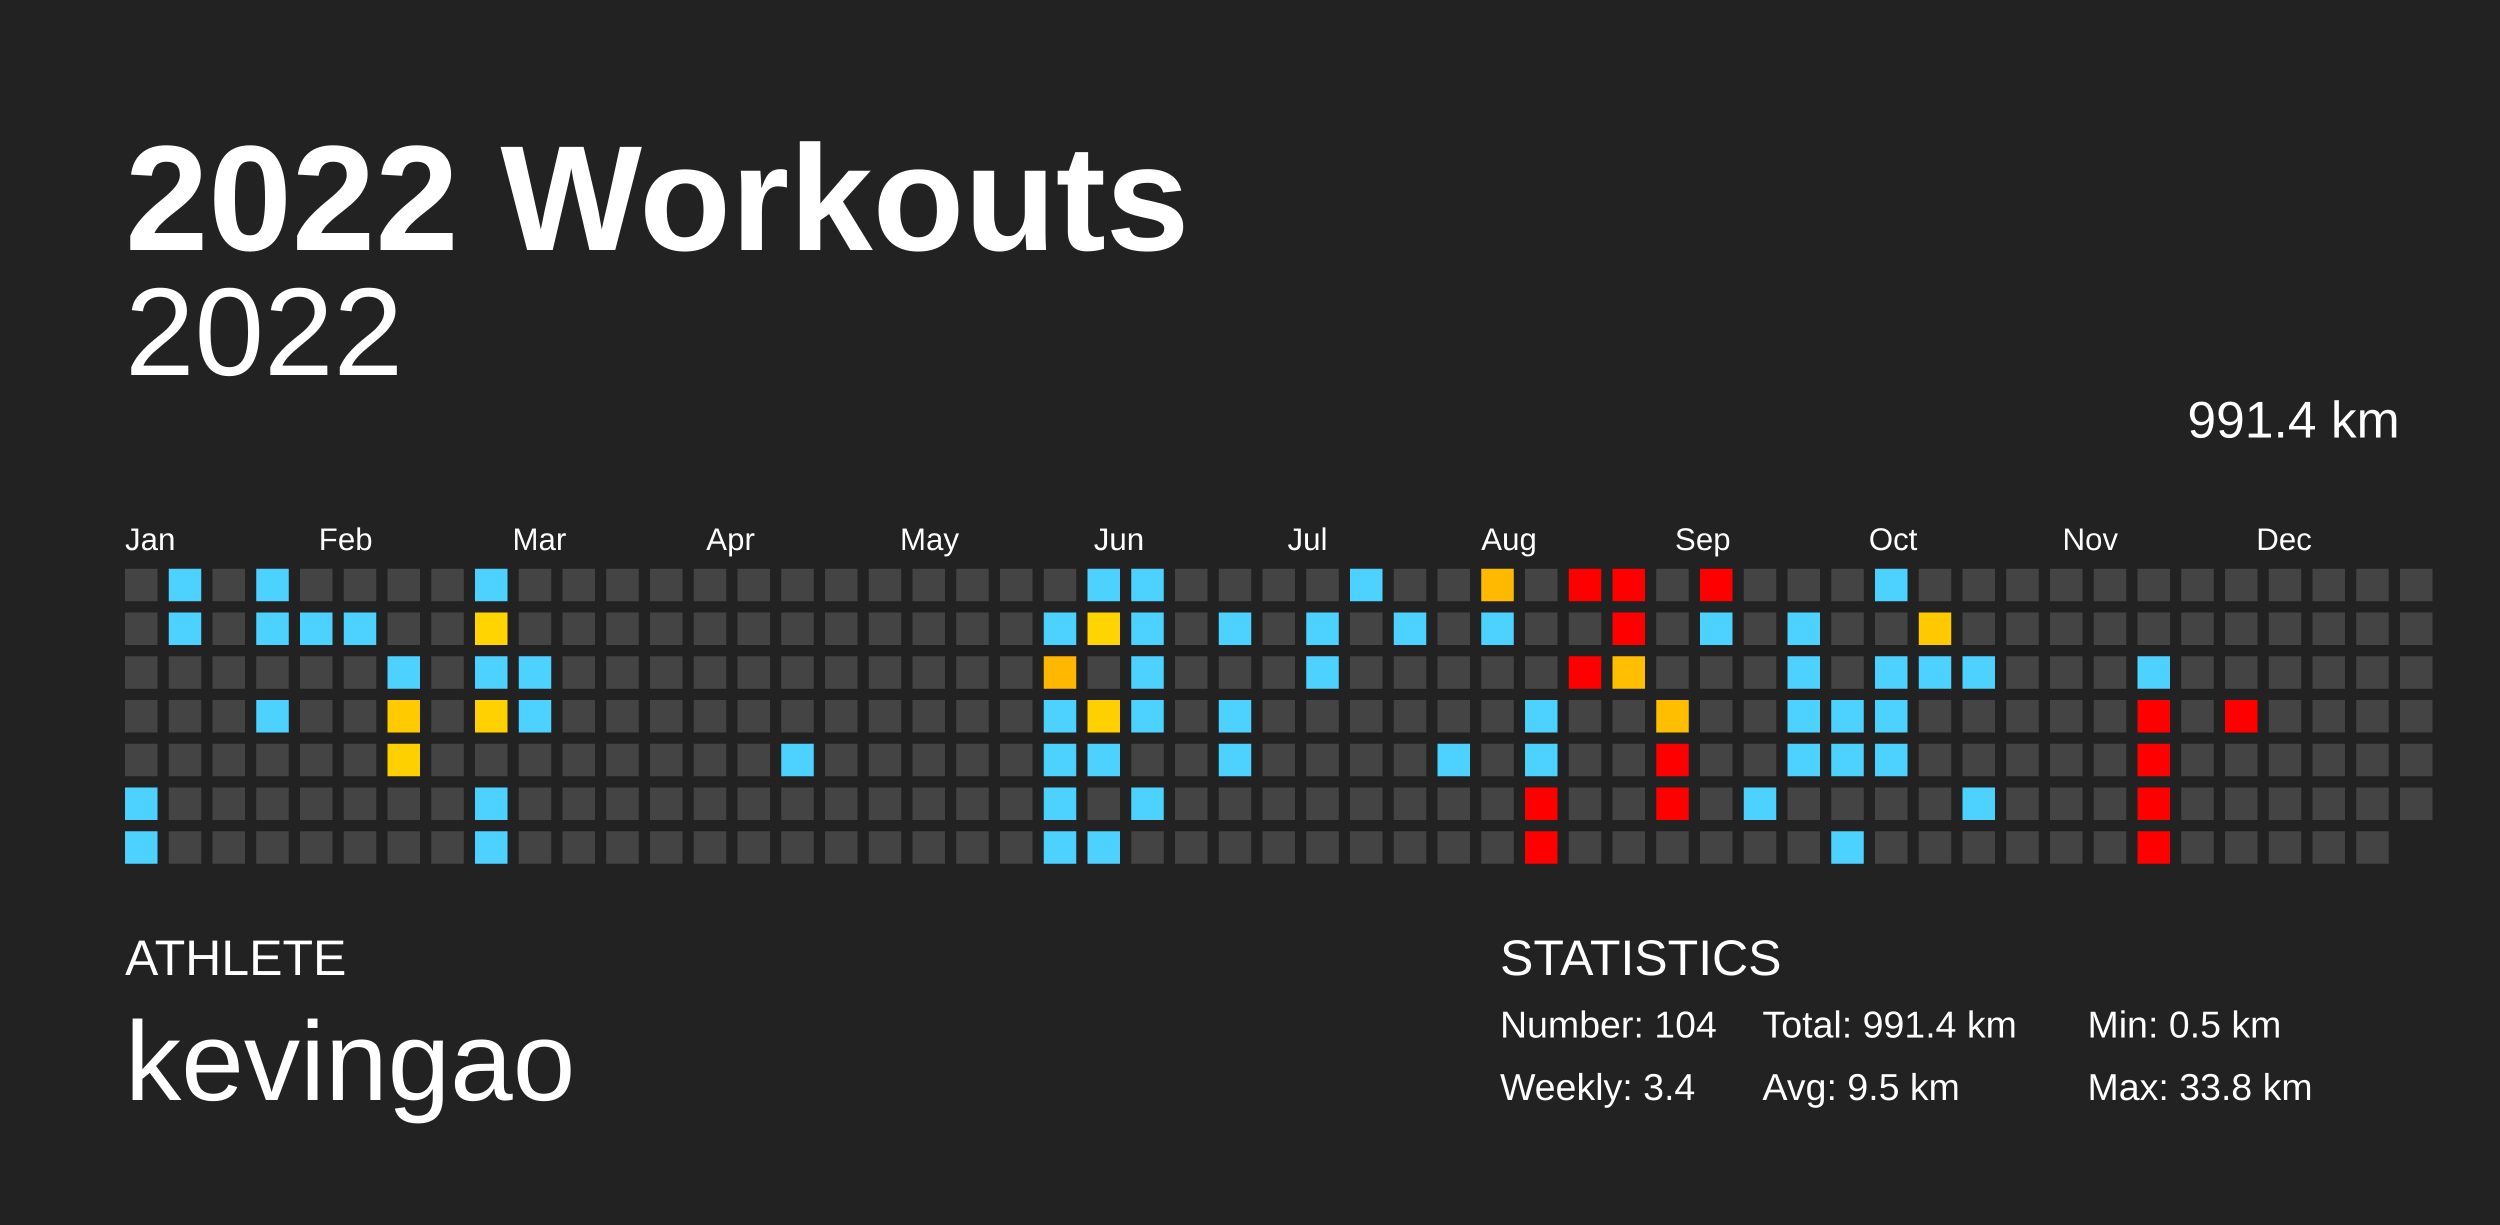
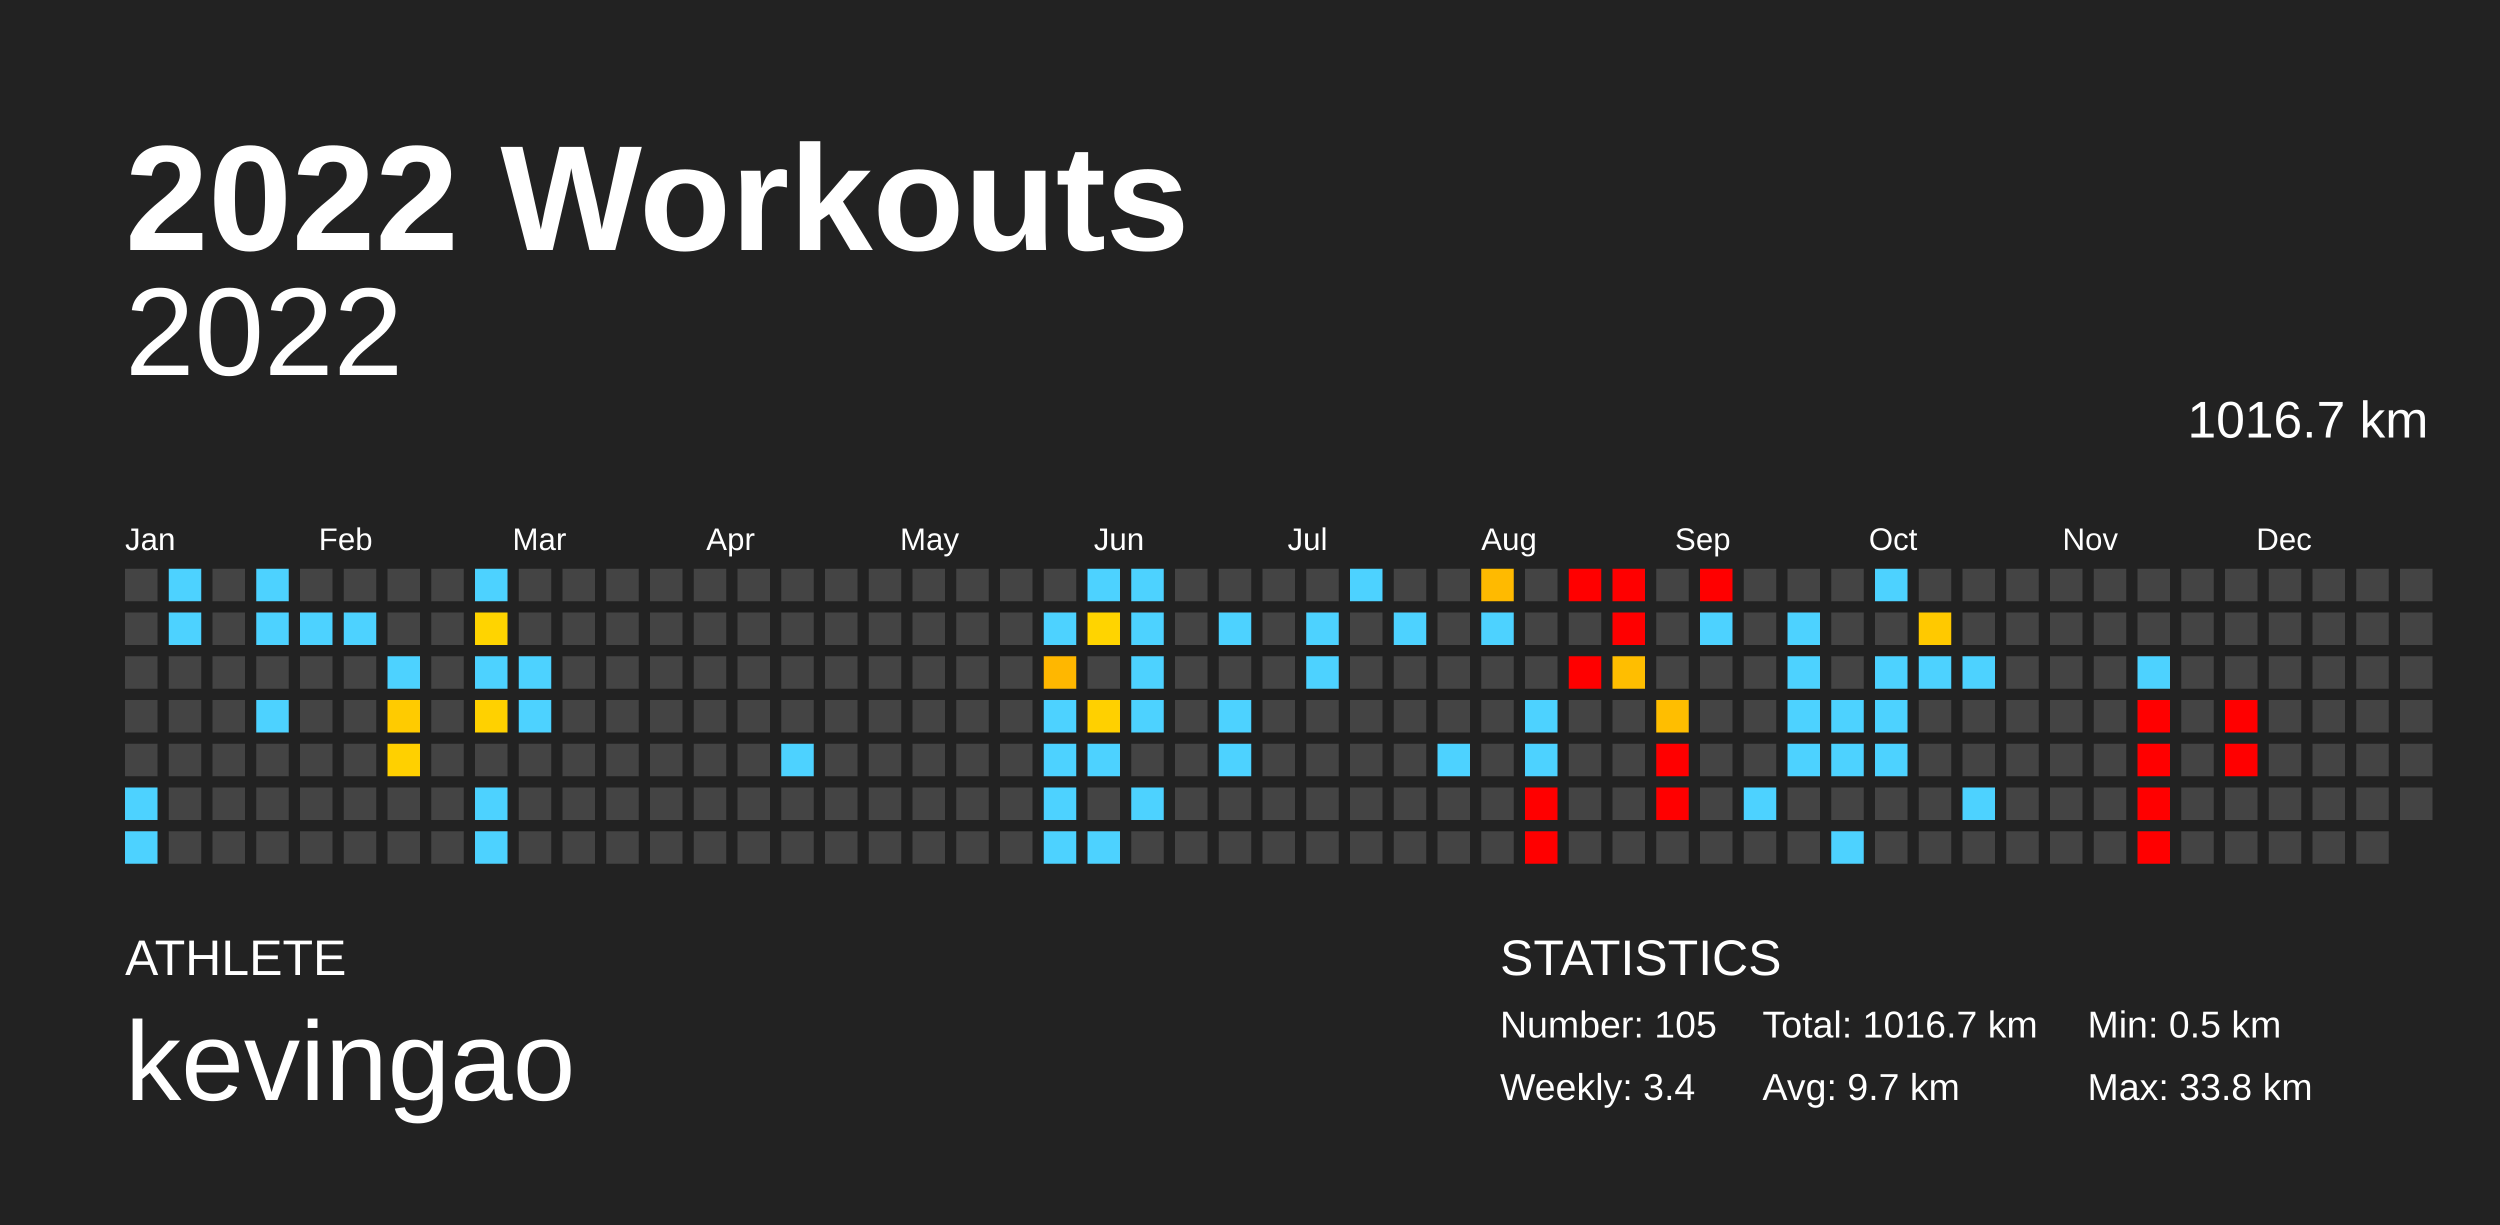
<svg xmlns="http://www.w3.org/2000/svg" baseProfile="full" height="98mm" version="1.1" viewBox="0,0,200,98" width="200mm">
  <defs />
  <rect fill="#222222" height="98" width="200" x="0" y="0" />
  <text fill="#FFFFFF" style="font-size:12px; font-family:Arial; font-weight:bold;" x="10" y="20">2022 Workouts</text>
  <text fill="#FFFFFF" style="font-size:4px; font-family:Arial" x="10" y="78">ATHLETE</text>
  <text fill="#FFFFFF" style="font-size:9px; font-family:Arial" x="10" y="88">kevingao</text>
  <text fill="#FFFFFF" style="font-size:4px; font-family:Arial" x="120" y="78">STATISTICS</text>
-   <text fill="#FFFFFF" style="font-size:3px; font-family:Arial" x="120" y="83">Number: 104</text>
+   <text fill="#FFFFFF" style="font-size:3px; font-family:Arial" x="120" y="83">Number: 105</text>
  <text fill="#FFFFFF" style="font-size:3px; font-family:Arial" x="120" y="88">Weekly: 3.4</text>
-   <text fill="#FFFFFF" style="font-size:3px; font-family:Arial" x="141" y="83">Total: 991.4 km</text>
-   <text fill="#FFFFFF" style="font-size:3px; font-family:Arial" x="141" y="88">Avg: 9.5 km</text>
+   <text fill="#FFFFFF" style="font-size:3px; font-family:Arial" x="141" y="83">Total: 1016.7 km</text>
+   <text fill="#FFFFFF" style="font-size:3px; font-family:Arial" x="141" y="88">Avg: 9.7 km</text>
  <text fill="#FFFFFF" style="font-size:3px; font-family:Arial" x="167" y="83">Min: 0.5 km</text>
  <text fill="#FFFFFF" style="font-size:3px; font-family:Arial" x="167" y="88">Max: 33.8 km</text>
  <text alignment-baseline="hanging" fill="#FFFFFF" style="font-size:10.0px; font-family:Arial;" x="10" y="30">2022</text>
-   <text alignment-baseline="hanging" fill="#FFFFFF" style="font-size:4.125px; font-family:Arial;" x="175" y="35">991.4 km</text>
+   <text alignment-baseline="hanging" fill="#FFFFFF" style="font-size:4.125px; font-family:Arial;" x="175" y="35">1016.7 km</text>
  <text fill="#FFFFFF" style="font-size:2.5px; font-family:Arial" x="10.0" y="44">Jan</text>
  <text fill="#FFFFFF" style="font-size:2.5px; font-family:Arial" x="25.5" y="44">Feb</text>
  <text fill="#FFFFFF" style="font-size:2.5px; font-family:Arial" x="41.0" y="44">Mar</text>
  <text fill="#FFFFFF" style="font-size:2.5px; font-family:Arial" x="56.5" y="44">Apr</text>
  <text fill="#FFFFFF" style="font-size:2.5px; font-family:Arial" x="72.0" y="44">May</text>
  <text fill="#FFFFFF" style="font-size:2.5px; font-family:Arial" x="87.5" y="44">Jun</text>
  <text fill="#FFFFFF" style="font-size:2.5px; font-family:Arial" x="103.0" y="44">Jul</text>
  <text fill="#FFFFFF" style="font-size:2.5px; font-family:Arial" x="118.5" y="44">Aug</text>
  <text fill="#FFFFFF" style="font-size:2.5px; font-family:Arial" x="134.0" y="44">Sep</text>
  <text fill="#FFFFFF" style="font-size:2.5px; font-family:Arial" x="149.5" y="44">Oct</text>
  <text fill="#FFFFFF" style="font-size:2.5px; font-family:Arial" x="165.0" y="44">Nov</text>
  <text fill="#FFFFFF" style="font-size:2.5px; font-family:Arial" x="180.5" y="44">Dec</text>
  <rect fill="#444444" height="2.6" width="2.6" x="10.0" y="45.5" />
  <rect fill="#444444" height="2.6" width="2.6" x="10.0" y="49.0" />
  <rect fill="#444444" height="2.6" width="2.6" x="10.0" y="52.5" />
  <rect fill="#444444" height="2.6" width="2.6" x="10.0" y="56.0" />
  <rect fill="#444444" height="2.6" width="2.6" x="10.0" y="59.5" />
  <rect fill="#4dd2ff" height="2.6" width="2.6" x="10.0" y="63.0" />
  <rect fill="#4dd2ff" height="2.6" width="2.6" x="10.0" y="66.5" />
  <rect fill="#4dd2ff" height="2.6" width="2.6" x="13.5" y="45.5" />
  <rect fill="#4dd2ff" height="2.6" width="2.6" x="13.5" y="49.0" />
  <rect fill="#444444" height="2.6" width="2.6" x="13.5" y="52.5" />
  <rect fill="#444444" height="2.6" width="2.6" x="13.5" y="56.0" />
  <rect fill="#444444" height="2.6" width="2.6" x="13.5" y="59.5" />
  <rect fill="#444444" height="2.6" width="2.6" x="13.5" y="63.0" />
  <rect fill="#444444" height="2.6" width="2.6" x="13.5" y="66.5" />
  <rect fill="#444444" height="2.6" width="2.6" x="17.0" y="45.5" />
  <rect fill="#444444" height="2.6" width="2.6" x="17.0" y="49.0" />
  <rect fill="#444444" height="2.6" width="2.6" x="17.0" y="52.5" />
  <rect fill="#444444" height="2.6" width="2.6" x="17.0" y="56.0" />
  <rect fill="#444444" height="2.6" width="2.6" x="17.0" y="59.5" />
  <rect fill="#444444" height="2.6" width="2.6" x="17.0" y="63.0" />
  <rect fill="#444444" height="2.6" width="2.6" x="17.0" y="66.5" />
  <rect fill="#4dd2ff" height="2.6" width="2.6" x="20.5" y="45.5" />
  <rect fill="#4dd2ff" height="2.6" width="2.6" x="20.5" y="49.0" />
  <rect fill="#444444" height="2.6" width="2.6" x="20.5" y="52.5" />
  <rect fill="#4dd2ff" height="2.6" width="2.6" x="20.5" y="56.0" />
  <rect fill="#444444" height="2.6" width="2.6" x="20.5" y="59.5" />
  <rect fill="#444444" height="2.6" width="2.6" x="20.5" y="63.0" />
  <rect fill="#444444" height="2.6" width="2.6" x="20.5" y="66.5" />
  <rect fill="#444444" height="2.6" width="2.6" x="24.0" y="45.5" />
  <rect fill="#4dd2ff" height="2.6" width="2.6" x="24.0" y="49.0" />
  <rect fill="#444444" height="2.6" width="2.6" x="24.0" y="52.5" />
  <rect fill="#444444" height="2.6" width="2.6" x="24.0" y="56.0" />
  <rect fill="#444444" height="2.6" width="2.6" x="24.0" y="59.5" />
  <rect fill="#444444" height="2.6" width="2.6" x="24.0" y="63.0" />
  <rect fill="#444444" height="2.6" width="2.6" x="24.0" y="66.5" />
  <rect fill="#444444" height="2.6" width="2.6" x="27.5" y="45.5" />
  <rect fill="#4dd2ff" height="2.6" width="2.6" x="27.5" y="49.0" />
  <rect fill="#444444" height="2.6" width="2.6" x="27.5" y="52.5" />
  <rect fill="#444444" height="2.6" width="2.6" x="27.5" y="56.0" />
  <rect fill="#444444" height="2.6" width="2.6" x="27.5" y="59.5" />
  <rect fill="#444444" height="2.6" width="2.6" x="27.5" y="63.0" />
  <rect fill="#444444" height="2.6" width="2.6" x="27.5" y="66.5" />
  <rect fill="#444444" height="2.6" width="2.6" x="31.0" y="45.5" />
  <rect fill="#444444" height="2.6" width="2.6" x="31.0" y="49.0" />
  <rect fill="#4dd2ff" height="2.6" width="2.6" x="31.0" y="52.5" />
  <rect fill="#ffcb00" height="2.6" width="2.6" x="31.0" y="56.0" />
  <rect fill="#ffd000" height="2.6" width="2.6" x="31.0" y="59.5" />
  <rect fill="#444444" height="2.6" width="2.6" x="31.0" y="63.0" />
  <rect fill="#444444" height="2.6" width="2.6" x="31.0" y="66.5" />
  <rect fill="#444444" height="2.6" width="2.6" x="34.5" y="45.5" />
  <rect fill="#444444" height="2.6" width="2.6" x="34.5" y="49.0" />
  <rect fill="#444444" height="2.6" width="2.6" x="34.5" y="52.5" />
  <rect fill="#444444" height="2.6" width="2.6" x="34.5" y="56.0" />
  <rect fill="#444444" height="2.6" width="2.6" x="34.5" y="59.5" />
  <rect fill="#444444" height="2.6" width="2.6" x="34.5" y="63.0" />
  <rect fill="#444444" height="2.6" width="2.6" x="34.5" y="66.5" />
  <rect fill="#4dd2ff" height="2.6" width="2.6" x="38.0" y="45.5" />
  <rect fill="#ffd400" height="2.6" width="2.6" x="38.0" y="49.0" />
  <rect fill="#4dd2ff" height="2.6" width="2.6" x="38.0" y="52.5" />
  <rect fill="#ffd100" height="2.6" width="2.6" x="38.0" y="56.0" />
  <rect fill="#444444" height="2.6" width="2.6" x="38.0" y="59.5" />
  <rect fill="#4dd2ff" height="2.6" width="2.6" x="38.0" y="63.0" />
  <rect fill="#4dd2ff" height="2.6" width="2.6" x="38.0" y="66.5" />
  <rect fill="#444444" height="2.6" width="2.6" x="41.5" y="45.5" />
  <rect fill="#444444" height="2.6" width="2.6" x="41.5" y="49.0" />
  <rect fill="#4dd2ff" height="2.6" width="2.6" x="41.5" y="52.5" />
  <rect fill="#4dd2ff" height="2.6" width="2.6" x="41.5" y="56.0" />
  <rect fill="#444444" height="2.6" width="2.6" x="41.5" y="59.5" />
  <rect fill="#444444" height="2.6" width="2.6" x="41.5" y="63.0" />
  <rect fill="#444444" height="2.6" width="2.6" x="41.5" y="66.5" />
  <rect fill="#444444" height="2.6" width="2.6" x="45.0" y="45.5" />
  <rect fill="#444444" height="2.6" width="2.6" x="45.0" y="49.0" />
  <rect fill="#444444" height="2.6" width="2.6" x="45.0" y="52.5" />
  <rect fill="#444444" height="2.6" width="2.6" x="45.0" y="56.0" />
  <rect fill="#444444" height="2.6" width="2.6" x="45.0" y="59.5" />
  <rect fill="#444444" height="2.6" width="2.6" x="45.0" y="63.0" />
  <rect fill="#444444" height="2.6" width="2.6" x="45.0" y="66.5" />
  <rect fill="#444444" height="2.6" width="2.6" x="48.5" y="45.5" />
  <rect fill="#444444" height="2.6" width="2.6" x="48.5" y="49.0" />
  <rect fill="#444444" height="2.6" width="2.6" x="48.5" y="52.5" />
  <rect fill="#444444" height="2.6" width="2.6" x="48.5" y="56.0" />
  <rect fill="#444444" height="2.6" width="2.6" x="48.5" y="59.5" />
  <rect fill="#444444" height="2.6" width="2.6" x="48.5" y="63.0" />
  <rect fill="#444444" height="2.6" width="2.6" x="48.5" y="66.5" />
  <rect fill="#444444" height="2.6" width="2.6" x="52.0" y="45.5" />
  <rect fill="#444444" height="2.6" width="2.6" x="52.0" y="49.0" />
  <rect fill="#444444" height="2.6" width="2.6" x="52.0" y="52.5" />
  <rect fill="#444444" height="2.6" width="2.6" x="52.0" y="56.0" />
  <rect fill="#444444" height="2.6" width="2.6" x="52.0" y="59.5" />
  <rect fill="#444444" height="2.6" width="2.6" x="52.0" y="63.0" />
  <rect fill="#444444" height="2.6" width="2.6" x="52.0" y="66.5" />
  <rect fill="#444444" height="2.6" width="2.6" x="55.5" y="45.5" />
  <rect fill="#444444" height="2.6" width="2.6" x="55.5" y="49.0" />
  <rect fill="#444444" height="2.6" width="2.6" x="55.5" y="52.5" />
  <rect fill="#444444" height="2.6" width="2.6" x="55.5" y="56.0" />
  <rect fill="#444444" height="2.6" width="2.6" x="55.5" y="59.5" />
  <rect fill="#444444" height="2.6" width="2.6" x="55.5" y="63.0" />
  <rect fill="#444444" height="2.6" width="2.6" x="55.5" y="66.5" />
  <rect fill="#444444" height="2.6" width="2.6" x="59.0" y="45.5" />
  <rect fill="#444444" height="2.6" width="2.6" x="59.0" y="49.0" />
  <rect fill="#444444" height="2.6" width="2.6" x="59.0" y="52.5" />
  <rect fill="#444444" height="2.6" width="2.6" x="59.0" y="56.0" />
  <rect fill="#444444" height="2.6" width="2.6" x="59.0" y="59.5" />
  <rect fill="#444444" height="2.6" width="2.6" x="59.0" y="63.0" />
  <rect fill="#444444" height="2.6" width="2.6" x="59.0" y="66.5" />
  <rect fill="#444444" height="2.6" width="2.6" x="62.5" y="45.5" />
  <rect fill="#444444" height="2.6" width="2.6" x="62.5" y="49.0" />
  <rect fill="#444444" height="2.6" width="2.6" x="62.5" y="52.5" />
  <rect fill="#444444" height="2.6" width="2.6" x="62.5" y="56.0" />
  <rect fill="#4dd2ff" height="2.6" width="2.6" x="62.5" y="59.5" />
  <rect fill="#444444" height="2.6" width="2.6" x="62.5" y="63.0" />
  <rect fill="#444444" height="2.6" width="2.6" x="62.5" y="66.5" />
  <rect fill="#444444" height="2.6" width="2.6" x="66.0" y="45.5" />
  <rect fill="#444444" height="2.6" width="2.6" x="66.0" y="49.0" />
  <rect fill="#444444" height="2.6" width="2.6" x="66.0" y="52.5" />
  <rect fill="#444444" height="2.6" width="2.6" x="66.0" y="56.0" />
  <rect fill="#444444" height="2.6" width="2.6" x="66.0" y="59.5" />
  <rect fill="#444444" height="2.6" width="2.6" x="66.0" y="63.0" />
  <rect fill="#444444" height="2.6" width="2.6" x="66.0" y="66.5" />
  <rect fill="#444444" height="2.6" width="2.6" x="69.5" y="45.5" />
  <rect fill="#444444" height="2.6" width="2.6" x="69.5" y="49.0" />
  <rect fill="#444444" height="2.6" width="2.6" x="69.5" y="52.5" />
  <rect fill="#444444" height="2.6" width="2.6" x="69.5" y="56.0" />
  <rect fill="#444444" height="2.6" width="2.6" x="69.5" y="59.5" />
  <rect fill="#444444" height="2.6" width="2.6" x="69.5" y="63.0" />
  <rect fill="#444444" height="2.6" width="2.6" x="69.5" y="66.5" />
  <rect fill="#444444" height="2.6" width="2.6" x="73.0" y="45.5" />
  <rect fill="#444444" height="2.6" width="2.6" x="73.0" y="49.0" />
  <rect fill="#444444" height="2.6" width="2.6" x="73.0" y="52.5" />
  <rect fill="#444444" height="2.6" width="2.6" x="73.0" y="56.0" />
  <rect fill="#444444" height="2.6" width="2.6" x="73.0" y="59.5" />
  <rect fill="#444444" height="2.6" width="2.6" x="73.0" y="63.0" />
  <rect fill="#444444" height="2.6" width="2.6" x="73.0" y="66.5" />
  <rect fill="#444444" height="2.6" width="2.6" x="76.5" y="45.5" />
  <rect fill="#444444" height="2.6" width="2.6" x="76.5" y="49.0" />
  <rect fill="#444444" height="2.6" width="2.6" x="76.5" y="52.5" />
  <rect fill="#444444" height="2.6" width="2.6" x="76.5" y="56.0" />
  <rect fill="#444444" height="2.6" width="2.6" x="76.5" y="59.5" />
  <rect fill="#444444" height="2.6" width="2.6" x="76.5" y="63.0" />
  <rect fill="#444444" height="2.6" width="2.6" x="76.5" y="66.5" />
  <rect fill="#444444" height="2.6" width="2.6" x="80.0" y="45.5" />
  <rect fill="#444444" height="2.6" width="2.6" x="80.0" y="49.0" />
  <rect fill="#444444" height="2.6" width="2.6" x="80.0" y="52.5" />
  <rect fill="#444444" height="2.6" width="2.6" x="80.0" y="56.0" />
  <rect fill="#444444" height="2.6" width="2.6" x="80.0" y="59.5" />
  <rect fill="#444444" height="2.6" width="2.6" x="80.0" y="63.0" />
  <rect fill="#444444" height="2.6" width="2.6" x="80.0" y="66.5" />
  <rect fill="#444444" height="2.6" width="2.6" x="83.5" y="45.5" />
  <rect fill="#4dd2ff" height="2.6" width="2.6" x="83.5" y="49.0" />
  <rect fill="#ffb700" height="2.6" width="2.6" x="83.5" y="52.5" />
  <rect fill="#4dd2ff" height="2.6" width="2.6" x="83.5" y="56.0" />
  <rect fill="#4dd2ff" height="2.6" width="2.6" x="83.5" y="59.5" />
  <rect fill="#4dd2ff" height="2.6" width="2.6" x="83.5" y="63.0" />
  <rect fill="#4dd2ff" height="2.6" width="2.6" x="83.5" y="66.5" />
  <rect fill="#4dd2ff" height="2.6" width="2.6" x="87.0" y="45.5" />
  <rect fill="#ffd400" height="2.6" width="2.6" x="87.0" y="49.0" />
  <rect fill="#444444" height="2.6" width="2.6" x="87.0" y="52.5" />
  <rect fill="#ffd000" height="2.6" width="2.6" x="87.0" y="56.0" />
  <rect fill="#4dd2ff" height="2.6" width="2.6" x="87.0" y="59.5" />
  <rect fill="#444444" height="2.6" width="2.6" x="87.0" y="63.0" />
  <rect fill="#4dd2ff" height="2.6" width="2.6" x="87.0" y="66.5" />
  <rect fill="#4dd2ff" height="2.6" width="2.6" x="90.5" y="45.5" />
  <rect fill="#4dd2ff" height="2.6" width="2.6" x="90.5" y="49.0" />
  <rect fill="#4dd2ff" height="2.6" width="2.6" x="90.5" y="52.5" />
  <rect fill="#4dd2ff" height="2.6" width="2.6" x="90.5" y="56.0" />
  <rect fill="#444444" height="2.6" width="2.6" x="90.5" y="59.5" />
  <rect fill="#4dd2ff" height="2.6" width="2.6" x="90.5" y="63.0" />
  <rect fill="#444444" height="2.6" width="2.6" x="90.5" y="66.5" />
  <rect fill="#444444" height="2.6" width="2.6" x="94.0" y="45.5" />
  <rect fill="#444444" height="2.6" width="2.6" x="94.0" y="49.0" />
  <rect fill="#444444" height="2.6" width="2.6" x="94.0" y="52.5" />
  <rect fill="#444444" height="2.6" width="2.6" x="94.0" y="56.0" />
  <rect fill="#444444" height="2.6" width="2.6" x="94.0" y="59.5" />
  <rect fill="#444444" height="2.6" width="2.6" x="94.0" y="63.0" />
  <rect fill="#444444" height="2.6" width="2.6" x="94.0" y="66.5" />
  <rect fill="#444444" height="2.6" width="2.6" x="97.5" y="45.5" />
  <rect fill="#4dd2ff" height="2.6" width="2.6" x="97.5" y="49.0" />
  <rect fill="#444444" height="2.6" width="2.6" x="97.5" y="52.5" />
  <rect fill="#4dd2ff" height="2.6" width="2.6" x="97.5" y="56.0" />
  <rect fill="#4dd2ff" height="2.6" width="2.6" x="97.5" y="59.5" />
  <rect fill="#444444" height="2.6" width="2.6" x="97.5" y="63.0" />
  <rect fill="#444444" height="2.6" width="2.6" x="97.5" y="66.5" />
  <rect fill="#444444" height="2.6" width="2.6" x="101.0" y="45.5" />
  <rect fill="#444444" height="2.6" width="2.6" x="101.0" y="49.0" />
  <rect fill="#444444" height="2.6" width="2.6" x="101.0" y="52.5" />
  <rect fill="#444444" height="2.6" width="2.6" x="101.0" y="56.0" />
  <rect fill="#444444" height="2.6" width="2.6" x="101.0" y="59.5" />
  <rect fill="#444444" height="2.6" width="2.6" x="101.0" y="63.0" />
  <rect fill="#444444" height="2.6" width="2.6" x="101.0" y="66.5" />
  <rect fill="#444444" height="2.6" width="2.6" x="104.5" y="45.5" />
  <rect fill="#4dd2ff" height="2.6" width="2.6" x="104.5" y="49.0" />
  <rect fill="#4dd2ff" height="2.6" width="2.6" x="104.5" y="52.5" />
  <rect fill="#444444" height="2.6" width="2.6" x="104.5" y="56.0" />
  <rect fill="#444444" height="2.6" width="2.6" x="104.5" y="59.5" />
  <rect fill="#444444" height="2.6" width="2.6" x="104.5" y="63.0" />
  <rect fill="#444444" height="2.6" width="2.6" x="104.5" y="66.5" />
  <rect fill="#4dd2ff" height="2.6" width="2.6" x="108.0" y="45.5" />
  <rect fill="#444444" height="2.6" width="2.6" x="108.0" y="49.0" />
  <rect fill="#444444" height="2.6" width="2.6" x="108.0" y="52.5" />
  <rect fill="#444444" height="2.6" width="2.6" x="108.0" y="56.0" />
  <rect fill="#444444" height="2.6" width="2.6" x="108.0" y="59.5" />
  <rect fill="#444444" height="2.6" width="2.6" x="108.0" y="63.0" />
  <rect fill="#444444" height="2.6" width="2.6" x="108.0" y="66.5" />
  <rect fill="#444444" height="2.6" width="2.6" x="111.5" y="45.5" />
  <rect fill="#4dd2ff" height="2.6" width="2.6" x="111.5" y="49.0" />
  <rect fill="#444444" height="2.6" width="2.6" x="111.5" y="52.5" />
  <rect fill="#444444" height="2.6" width="2.6" x="111.5" y="56.0" />
  <rect fill="#444444" height="2.6" width="2.6" x="111.5" y="59.5" />
  <rect fill="#444444" height="2.6" width="2.6" x="111.5" y="63.0" />
  <rect fill="#444444" height="2.6" width="2.6" x="111.5" y="66.5" />
  <rect fill="#444444" height="2.6" width="2.6" x="115.0" y="45.5" />
  <rect fill="#444444" height="2.6" width="2.6" x="115.0" y="49.0" />
  <rect fill="#444444" height="2.6" width="2.6" x="115.0" y="52.5" />
  <rect fill="#444444" height="2.6" width="2.6" x="115.0" y="56.0" />
  <rect fill="#4dd2ff" height="2.6" width="2.6" x="115.0" y="59.5" />
  <rect fill="#444444" height="2.6" width="2.6" x="115.0" y="63.0" />
  <rect fill="#444444" height="2.6" width="2.6" x="115.0" y="66.5" />
  <rect fill="#ffba00" height="2.6" width="2.6" x="118.5" y="45.5" />
  <rect fill="#4dd2ff" height="2.6" width="2.6" x="118.5" y="49.0" />
  <rect fill="#444444" height="2.6" width="2.6" x="118.5" y="52.5" />
  <rect fill="#444444" height="2.6" width="2.6" x="118.5" y="56.0" />
  <rect fill="#444444" height="2.6" width="2.6" x="118.5" y="59.5" />
  <rect fill="#444444" height="2.6" width="2.6" x="118.5" y="63.0" />
  <rect fill="#444444" height="2.6" width="2.6" x="118.5" y="66.5" />
  <rect fill="#444444" height="2.6" width="2.6" x="122.0" y="45.5" />
  <rect fill="#444444" height="2.6" width="2.6" x="122.0" y="49.0" />
  <rect fill="#444444" height="2.6" width="2.6" x="122.0" y="52.5" />
  <rect fill="#4dd2ff" height="2.6" width="2.6" x="122.0" y="56.0" />
  <rect fill="#4dd2ff" height="2.6" width="2.6" x="122.0" y="59.5" />
  <rect fill="red" height="2.6" width="2.6" x="122.0" y="63.0" />
  <rect fill="red" height="2.6" width="2.6" x="122.0" y="66.5" />
  <rect fill="red" height="2.6" width="2.6" x="125.5" y="45.5" />
  <rect fill="#444444" height="2.6" width="2.6" x="125.5" y="49.0" />
  <rect fill="red" height="2.6" width="2.6" x="125.5" y="52.5" />
  <rect fill="#444444" height="2.6" width="2.6" x="125.5" y="56.0" />
  <rect fill="#444444" height="2.6" width="2.6" x="125.5" y="59.5" />
  <rect fill="#444444" height="2.6" width="2.6" x="125.5" y="63.0" />
  <rect fill="#444444" height="2.6" width="2.6" x="125.5" y="66.5" />
  <rect fill="red" height="2.6" width="2.6" x="129.0" y="45.5" />
  <rect fill="red" height="2.6" width="2.6" x="129.0" y="49.0" />
  <rect fill="#ffbe00" height="2.6" width="2.6" x="129.0" y="52.5" />
  <rect fill="#444444" height="2.6" width="2.6" x="129.0" y="56.0" />
  <rect fill="#444444" height="2.6" width="2.6" x="129.0" y="59.5" />
  <rect fill="#444444" height="2.6" width="2.6" x="129.0" y="63.0" />
  <rect fill="#444444" height="2.6" width="2.6" x="129.0" y="66.5" />
  <rect fill="#444444" height="2.6" width="2.6" x="132.5" y="45.5" />
  <rect fill="#444444" height="2.6" width="2.6" x="132.5" y="49.0" />
  <rect fill="#444444" height="2.6" width="2.6" x="132.5" y="52.5" />
  <rect fill="#ffbe00" height="2.6" width="2.6" x="132.5" y="56.0" />
  <rect fill="red" height="2.6" width="2.6" x="132.5" y="59.5" />
  <rect fill="red" height="2.6" width="2.6" x="132.5" y="63.0" />
  <rect fill="#444444" height="2.6" width="2.6" x="132.5" y="66.5" />
  <rect fill="red" height="2.6" width="2.6" x="136.0" y="45.5" />
  <rect fill="#4dd2ff" height="2.6" width="2.6" x="136.0" y="49.0" />
  <rect fill="#444444" height="2.6" width="2.6" x="136.0" y="52.5" />
  <rect fill="#444444" height="2.6" width="2.6" x="136.0" y="56.0" />
  <rect fill="#444444" height="2.6" width="2.6" x="136.0" y="59.5" />
  <rect fill="#444444" height="2.6" width="2.6" x="136.0" y="63.0" />
  <rect fill="#444444" height="2.6" width="2.6" x="136.0" y="66.5" />
  <rect fill="#444444" height="2.6" width="2.6" x="139.5" y="45.5" />
  <rect fill="#444444" height="2.6" width="2.6" x="139.5" y="49.0" />
  <rect fill="#444444" height="2.6" width="2.6" x="139.5" y="52.5" />
  <rect fill="#444444" height="2.6" width="2.6" x="139.5" y="56.0" />
  <rect fill="#444444" height="2.6" width="2.6" x="139.5" y="59.5" />
  <rect fill="#4dd2ff" height="2.6" width="2.6" x="139.5" y="63.0" />
  <rect fill="#444444" height="2.6" width="2.6" x="139.5" y="66.5" />
  <rect fill="#444444" height="2.6" width="2.6" x="143.0" y="45.5" />
  <rect fill="#4dd2ff" height="2.6" width="2.6" x="143.0" y="49.0" />
  <rect fill="#4dd2ff" height="2.6" width="2.6" x="143.0" y="52.5" />
  <rect fill="#4dd2ff" height="2.6" width="2.6" x="143.0" y="56.0" />
  <rect fill="#4dd2ff" height="2.6" width="2.6" x="143.0" y="59.5" />
  <rect fill="#444444" height="2.6" width="2.6" x="143.0" y="63.0" />
  <rect fill="#444444" height="2.6" width="2.6" x="143.0" y="66.5" />
  <rect fill="#444444" height="2.6" width="2.6" x="146.5" y="45.5" />
  <rect fill="#444444" height="2.6" width="2.6" x="146.5" y="49.0" />
  <rect fill="#444444" height="2.6" width="2.6" x="146.5" y="52.5" />
  <rect fill="#4dd2ff" height="2.6" width="2.6" x="146.5" y="56.0" />
  <rect fill="#4dd2ff" height="2.6" width="2.6" x="146.5" y="59.5" />
  <rect fill="#444444" height="2.6" width="2.6" x="146.5" y="63.0" />
  <rect fill="#4dd2ff" height="2.6" width="2.6" x="146.5" y="66.5" />
  <rect fill="#4dd2ff" height="2.6" width="2.6" x="150.0" y="45.5" />
  <rect fill="#444444" height="2.6" width="2.6" x="150.0" y="49.0" />
  <rect fill="#4dd2ff" height="2.6" width="2.6" x="150.0" y="52.5" />
  <rect fill="#4dd2ff" height="2.6" width="2.6" x="150.0" y="56.0" />
  <rect fill="#4dd2ff" height="2.6" width="2.6" x="150.0" y="59.5" />
  <rect fill="#444444" height="2.6" width="2.6" x="150.0" y="63.0" />
  <rect fill="#444444" height="2.6" width="2.6" x="150.0" y="66.5" />
  <rect fill="#444444" height="2.6" width="2.6" x="153.5" y="45.5" />
  <rect fill="#ffc900" height="2.6" width="2.6" x="153.5" y="49.0" />
  <rect fill="#4dd2ff" height="2.6" width="2.6" x="153.5" y="52.5" />
  <rect fill="#444444" height="2.6" width="2.6" x="153.5" y="56.0" />
  <rect fill="#444444" height="2.6" width="2.6" x="153.5" y="59.5" />
  <rect fill="#444444" height="2.6" width="2.6" x="153.5" y="63.0" />
  <rect fill="#444444" height="2.6" width="2.6" x="153.5" y="66.5" />
  <rect fill="#444444" height="2.6" width="2.6" x="157.0" y="45.5" />
  <rect fill="#444444" height="2.6" width="2.6" x="157.0" y="49.0" />
  <rect fill="#4dd2ff" height="2.6" width="2.6" x="157.0" y="52.5" />
  <rect fill="#444444" height="2.6" width="2.6" x="157.0" y="56.0" />
  <rect fill="#444444" height="2.6" width="2.6" x="157.0" y="59.5" />
  <rect fill="#4dd2ff" height="2.6" width="2.6" x="157.0" y="63.0" />
  <rect fill="#444444" height="2.6" width="2.6" x="157.0" y="66.5" />
  <rect fill="#444444" height="2.6" width="2.6" x="160.5" y="45.5" />
  <rect fill="#444444" height="2.6" width="2.6" x="160.5" y="49.0" />
  <rect fill="#444444" height="2.6" width="2.6" x="160.5" y="52.5" />
  <rect fill="#444444" height="2.6" width="2.6" x="160.5" y="56.0" />
  <rect fill="#444444" height="2.6" width="2.6" x="160.5" y="59.5" />
  <rect fill="#444444" height="2.6" width="2.6" x="160.5" y="63.0" />
  <rect fill="#444444" height="2.6" width="2.6" x="160.5" y="66.5" />
  <rect fill="#444444" height="2.6" width="2.6" x="164.0" y="45.5" />
  <rect fill="#444444" height="2.6" width="2.6" x="164.0" y="49.0" />
  <rect fill="#444444" height="2.6" width="2.6" x="164.0" y="52.5" />
  <rect fill="#444444" height="2.6" width="2.6" x="164.0" y="56.0" />
  <rect fill="#444444" height="2.6" width="2.6" x="164.0" y="59.5" />
  <rect fill="#444444" height="2.6" width="2.6" x="164.0" y="63.0" />
  <rect fill="#444444" height="2.6" width="2.6" x="164.0" y="66.5" />
  <rect fill="#444444" height="2.6" width="2.6" x="167.5" y="45.5" />
  <rect fill="#444444" height="2.6" width="2.6" x="167.5" y="49.0" />
  <rect fill="#444444" height="2.6" width="2.6" x="167.5" y="52.5" />
  <rect fill="#444444" height="2.6" width="2.6" x="167.5" y="56.0" />
  <rect fill="#444444" height="2.6" width="2.6" x="167.5" y="59.5" />
  <rect fill="#444444" height="2.6" width="2.6" x="167.5" y="63.0" />
  <rect fill="#444444" height="2.6" width="2.6" x="167.5" y="66.5" />
  <rect fill="#444444" height="2.6" width="2.6" x="171.0" y="45.5" />
  <rect fill="#444444" height="2.6" width="2.6" x="171.0" y="49.0" />
  <rect fill="#4dd2ff" height="2.6" width="2.6" x="171.0" y="52.5" />
  <rect fill="red" height="2.6" width="2.6" x="171.0" y="56.0" />
  <rect fill="red" height="2.6" width="2.6" x="171.0" y="59.5" />
  <rect fill="red" height="2.6" width="2.6" x="171.0" y="63.0" />
  <rect fill="red" height="2.6" width="2.6" x="171.0" y="66.5" />
  <rect fill="#444444" height="2.6" width="2.6" x="174.5" y="45.5" />
  <rect fill="#444444" height="2.6" width="2.6" x="174.5" y="49.0" />
  <rect fill="#444444" height="2.6" width="2.6" x="174.5" y="52.5" />
  <rect fill="#444444" height="2.6" width="2.6" x="174.5" y="56.0" />
  <rect fill="#444444" height="2.6" width="2.6" x="174.5" y="59.5" />
  <rect fill="#444444" height="2.6" width="2.6" x="174.5" y="63.0" />
  <rect fill="#444444" height="2.6" width="2.6" x="174.5" y="66.5" />
  <rect fill="#444444" height="2.6" width="2.6" x="178.0" y="45.5" />
  <rect fill="#444444" height="2.6" width="2.6" x="178.0" y="49.0" />
  <rect fill="#444444" height="2.6" width="2.6" x="178.0" y="52.5" />
  <rect fill="red" height="2.6" width="2.6" x="178.0" y="56.0" />
-   <rect fill="#444444" height="2.6" width="2.6" x="178.0" y="59.5" />
+   <rect fill="red" height="2.6" width="2.6" x="178.0" y="59.5" />
  <rect fill="#444444" height="2.6" width="2.6" x="178.0" y="63.0" />
  <rect fill="#444444" height="2.6" width="2.6" x="178.0" y="66.5" />
  <rect fill="#444444" height="2.6" width="2.6" x="181.5" y="45.5" />
  <rect fill="#444444" height="2.6" width="2.6" x="181.5" y="49.0" />
  <rect fill="#444444" height="2.6" width="2.6" x="181.5" y="52.5" />
  <rect fill="#444444" height="2.6" width="2.6" x="181.5" y="56.0" />
  <rect fill="#444444" height="2.6" width="2.6" x="181.5" y="59.5" />
  <rect fill="#444444" height="2.6" width="2.6" x="181.5" y="63.0" />
  <rect fill="#444444" height="2.6" width="2.6" x="181.5" y="66.5" />
  <rect fill="#444444" height="2.6" width="2.6" x="185.0" y="45.5" />
  <rect fill="#444444" height="2.6" width="2.6" x="185.0" y="49.0" />
  <rect fill="#444444" height="2.6" width="2.6" x="185.0" y="52.5" />
  <rect fill="#444444" height="2.6" width="2.6" x="185.0" y="56.0" />
  <rect fill="#444444" height="2.6" width="2.6" x="185.0" y="59.5" />
  <rect fill="#444444" height="2.6" width="2.6" x="185.0" y="63.0" />
  <rect fill="#444444" height="2.6" width="2.6" x="185.0" y="66.5" />
  <rect fill="#444444" height="2.6" width="2.6" x="188.5" y="45.5" />
  <rect fill="#444444" height="2.6" width="2.6" x="188.5" y="49.0" />
  <rect fill="#444444" height="2.6" width="2.6" x="188.5" y="52.5" />
  <rect fill="#444444" height="2.6" width="2.6" x="188.5" y="56.0" />
  <rect fill="#444444" height="2.6" width="2.6" x="188.5" y="59.5" />
  <rect fill="#444444" height="2.6" width="2.6" x="188.5" y="63.0" />
  <rect fill="#444444" height="2.6" width="2.6" x="188.5" y="66.5" />
  <rect fill="#444444" height="2.6" width="2.6" x="192.0" y="45.5" />
  <rect fill="#444444" height="2.6" width="2.6" x="192.0" y="49.0" />
  <rect fill="#444444" height="2.6" width="2.6" x="192.0" y="52.5" />
  <rect fill="#444444" height="2.6" width="2.6" x="192.0" y="56.0" />
  <rect fill="#444444" height="2.6" width="2.6" x="192.0" y="59.5" />
  <rect fill="#444444" height="2.6" width="2.6" x="192.0" y="63.0" />
</svg>
